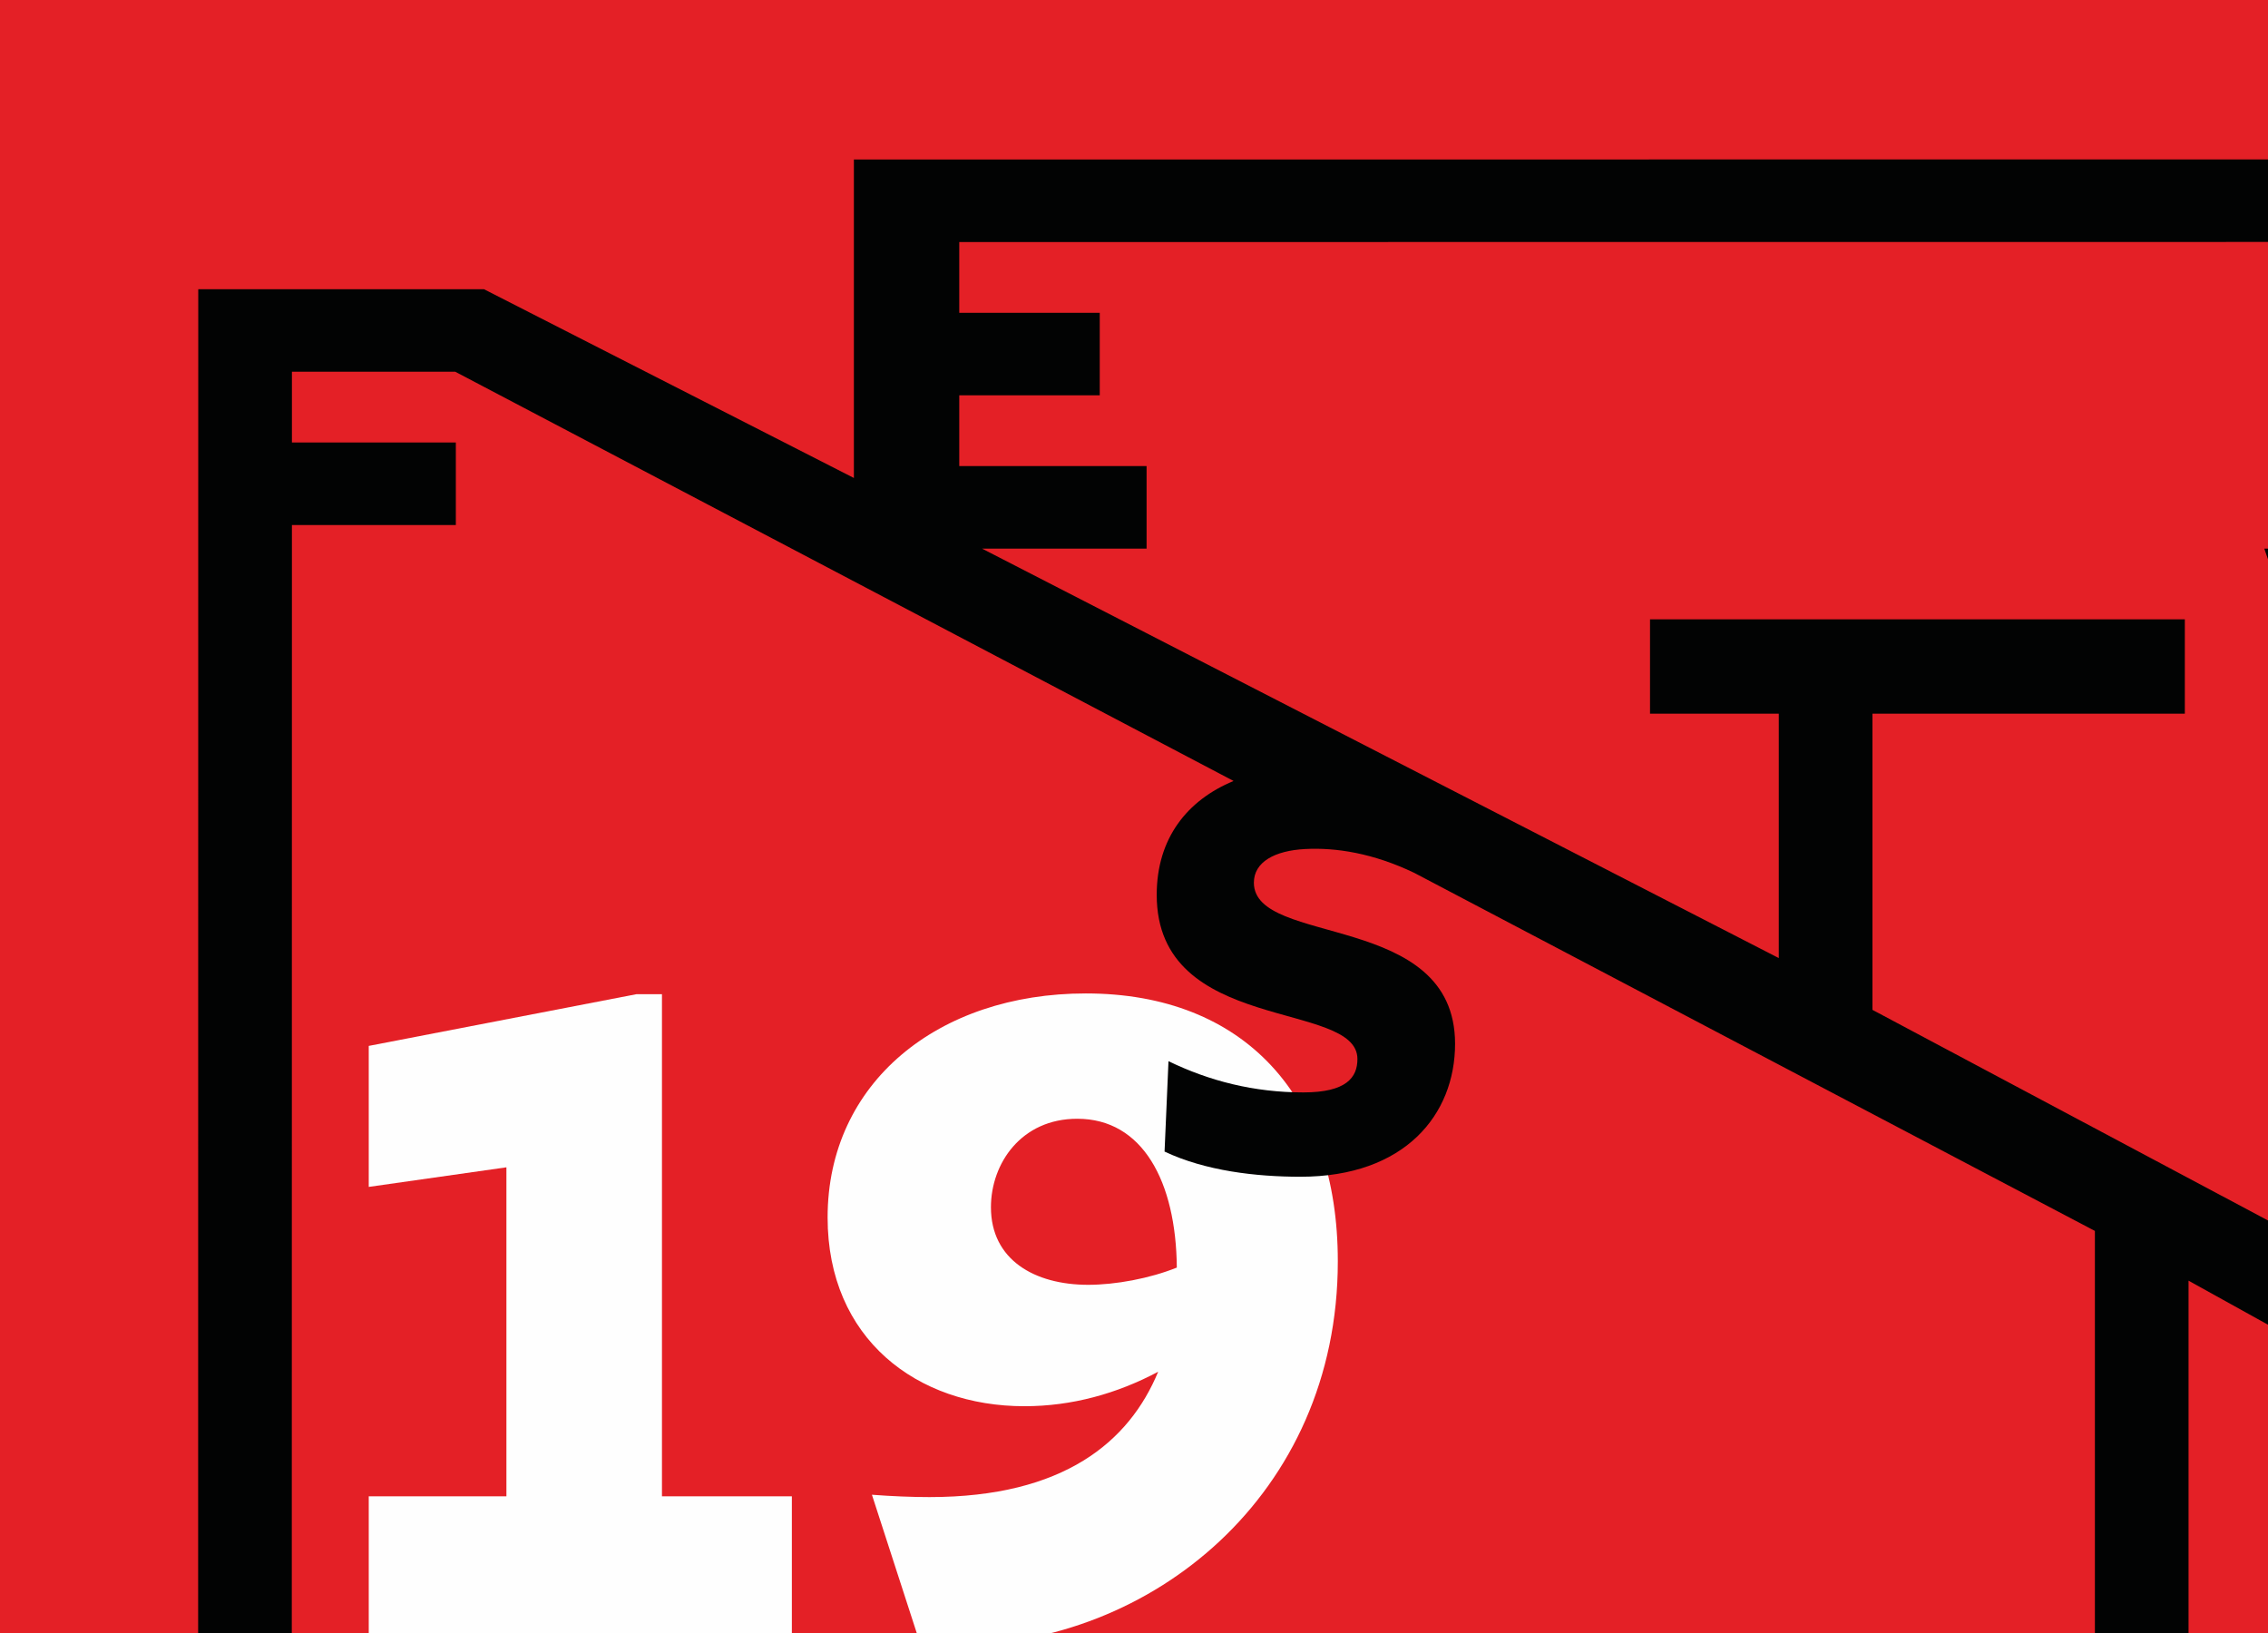
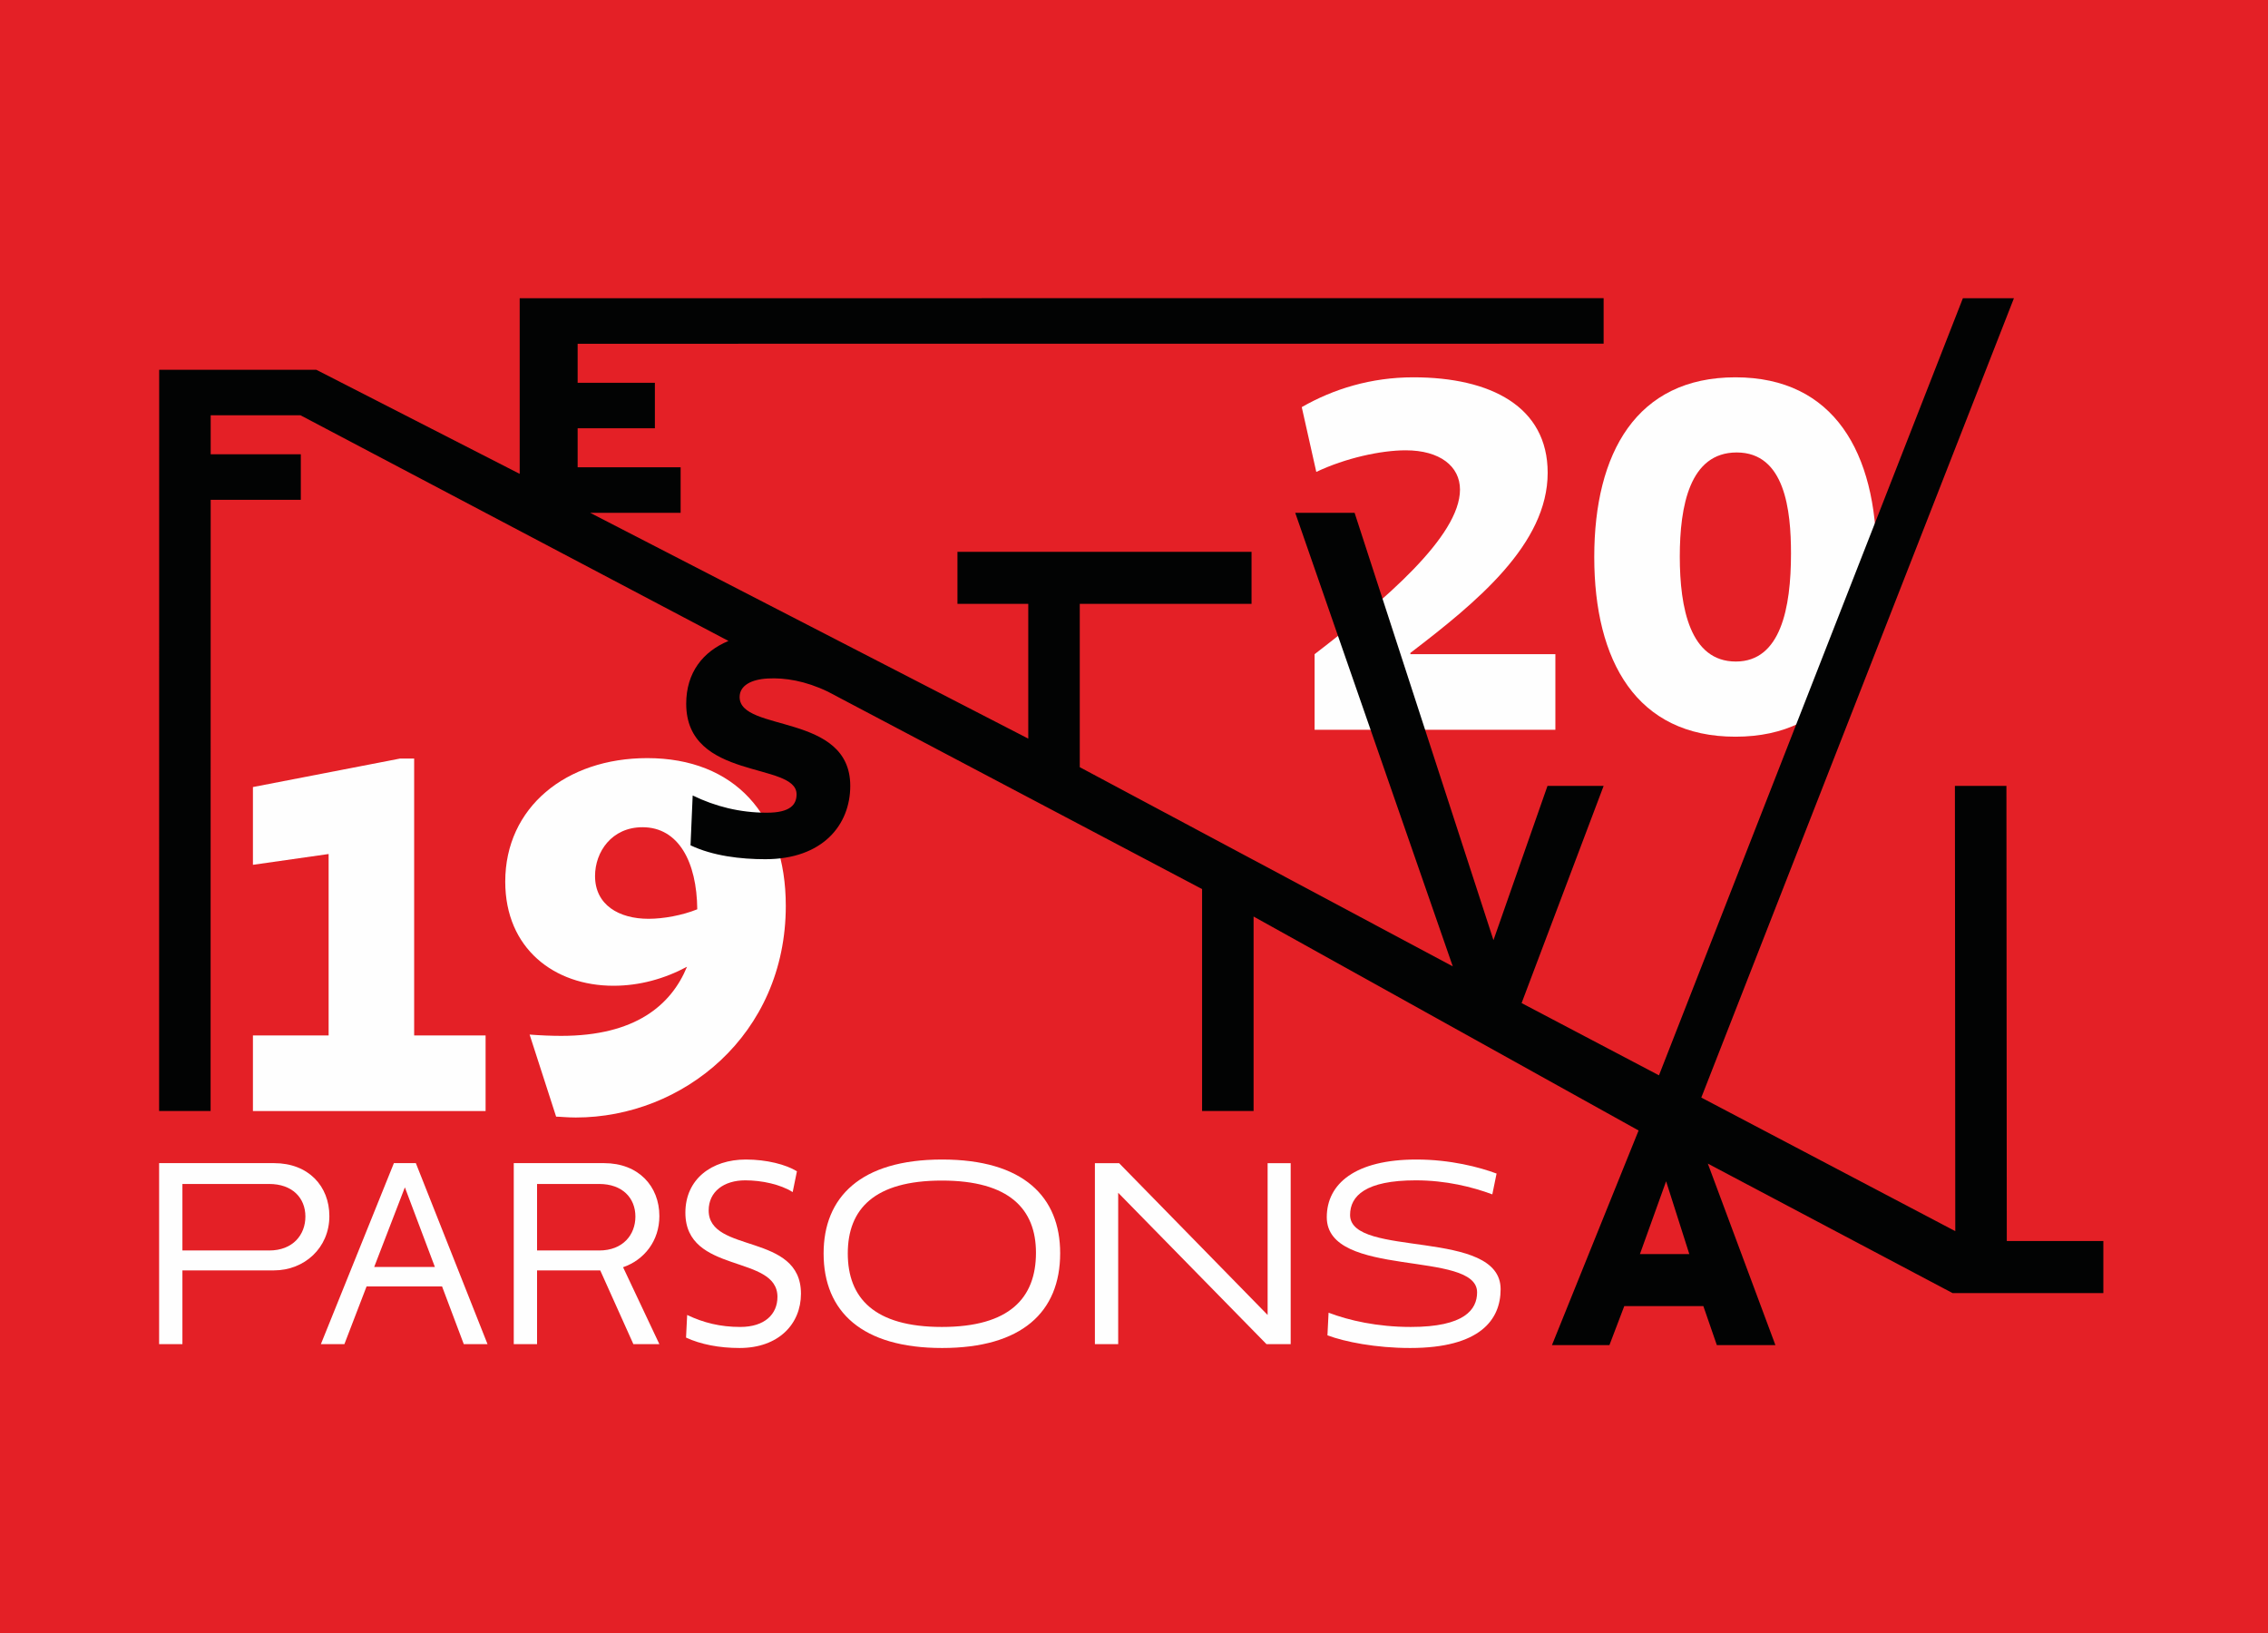
<svg xmlns="http://www.w3.org/2000/svg" width="200px" height="144px" viewBox="0 0 200 144" version="1.1" style="background: #FFFFFF;">
  <defs />
  <g id="preview/festival" stroke="none" stroke-width="1" fill="none" fill-rule="evenodd">
-     <g id="Group" transform="translate(-20, -39)">
+     <g id="Group" transform="translate(-8, -3)">
      <g id="Page-1">
-         <polygon id="Fill-1" fill="#E42026" points="0 272 391 272 391 0 0 0" />
-         <g id="Group-26" transform="translate(37.41627, 52.52414)">
-           <polygon id="Fill-20" fill="#FEFEFE" points="15.101 130.509 15.101 118.421 27.241 118.421 27.241 89.411 15.101 91.138 15.101 78.705 38.696 74.147 40.958 74.147 40.958 118.421 52.413 118.421 52.413 130.509" />
-           <path d="M86.36,98.253 C86.292,90.654 83.342,85.129 77.58,85.129 C72.643,85.129 69.968,89.066 69.968,92.934 C69.968,97.562 73.809,99.772 78.542,99.772 C80.942,99.772 83.959,99.219 86.36,98.253 Z M59.473,118.284 C61.257,118.421 63.041,118.491 64.55,118.491 C76.416,118.491 82.175,113.586 84.714,107.439 C81.079,109.373 77.1,110.478 72.917,110.478 C63.452,110.478 55.565,104.539 55.565,93.832 C55.565,81.952 65.304,74.078 78.335,74.078 C92.327,74.078 100.557,83.195 100.557,97.7 C100.557,118.353 84.028,131.545 66.882,131.545 C65.509,131.545 64.275,131.407 63.726,131.407 L59.473,118.284 Z" id="Fill-22" fill="#FEFEFE" />
-           <path d="M237.538,153.379 L241.734,141.743 L245.456,153.379 L237.538,153.379 Z M296.371,151.3 L296.311,78.521 L288.051,78.521 L288.111,149.72 L247.379,128.359 L297.515,0.542 L289.329,0.542 L240.59,124.799 L218.561,113.247 L231.714,78.521 L222.713,78.521 L214.048,103.186 L191.777,34.853 L182.256,34.853 L207.523,107.378 L147.704,75.527 L147.704,49.408 L175.25,49.408 L175.25,41.091 L128.088,41.091 L128.088,49.408 L139.443,49.408 L139.443,70.96 L69.181,34.853 L83.693,34.853 L83.693,27.575 L67.175,27.575 L67.175,21.337 L79.563,21.337 L79.563,14.058 L67.175,14.058 L67.175,7.82 L231.714,7.808 L231.714,0.53 L57.883,0.542 L57.883,28.624 L25.262,11.979 L0.067,11.979 L0.056,130.505 L8.315,130.505 L8.327,32.773 L22.781,32.773 L22.781,25.495 L8.327,25.495 L8.327,19.257 L22.732,19.257 L91.365,55.343 C87.282,57.033 84.587,60.388 84.587,65.387 C84.587,77.719 102.286,74.631 102.286,79.861 C102.286,81.473 101.333,82.806 97.525,82.806 C93.155,82.806 89.217,81.794 85.625,80.052 L85.279,88.022 C88.871,89.722 93.328,90.243 97.266,90.243 C106.483,90.243 110.897,84.75 110.897,78.518 C110.897,66.795 93.155,69.977 93.155,64.311 C93.155,62.48 95.004,61.483 97.683,61.344 C100.384,61.202 103.671,61.706 107.3,63.447 L167.319,95.021 L167.319,130.505 L175.577,130.505 L175.577,99.408 L237.324,133.625 L237.32,133.625 L223.43,167.935 L232.647,167.935 L235.028,161.697 L247.707,161.697 L249.87,167.935 L259.261,167.935 L248.425,138.916 L287.668,159.617 L311.856,159.617 L311.856,151.3 L296.371,151.3 Z" id="Fill-24" fill="#020303" />
+         <polygon id="Fill-1" fill="#E42026" points="0 150 215 150 215 0 0 0" />
+         <g id="Group-26" transform="translate(22, 29)">
+           <path d="M2.086,78.403 L2.086,84.269 L9.731,84.269 C11.844,84.269 12.931,82.872 12.931,81.277 C12.931,79.64 11.786,78.403 9.731,78.403 L2.086,78.403 Z M0.031,76.567 L10.165,76.567 C13.207,76.567 15.045,78.603 15.045,81.236 C15.045,84.05 12.832,86.024 10.165,86.024 L2.086,86.024 L2.086,92.529 L0.031,92.529 L0.031,76.567 Z" id="Fill-2" fill="#FEFEFE" />
+           <path d="M18.997,85.725 L24.35,85.725 L21.703,78.702 L18.997,85.725 Z M24.983,87.441 L18.325,87.441 L16.369,92.529 L14.296,92.529 L20.735,76.567 L22.671,76.567 L28.992,92.529 L26.898,92.529 L24.983,87.441 Z" id="Fill-4" fill="#FEFEFE" />
+           <path d="M33.36,78.403 L33.36,84.269 L38.832,84.269 C40.945,84.269 42.032,82.872 42.032,81.277 C42.032,79.64 40.886,78.403 38.832,78.403 L33.36,78.403 Z M31.305,76.567 L39.266,76.567 C42.309,76.567 44.146,78.603 44.146,81.236 C44.146,83.431 42.802,85.107 40.945,85.746 L44.146,92.529 L41.854,92.529 L38.931,86.024 L33.36,86.024 L33.36,92.529 L31.305,92.529 L31.305,76.567 Z" id="Fill-6" fill="#FEFEFE" />
+           <path d="M46.439,80.937 C46.439,77.984 48.75,76.248 51.772,76.248 C53.609,76.248 55.309,76.688 56.276,77.286 L55.901,79.121 C54.834,78.443 53.194,78.084 51.713,78.084 C49.855,78.084 48.493,79.062 48.493,80.738 C48.493,84.568 56.632,82.673 56.632,88.08 C56.632,90.754 54.656,92.868 51.219,92.868 C49.422,92.868 47.782,92.548 46.497,91.95 L46.596,89.955 C48.019,90.634 49.501,91.012 51.278,91.012 C53.451,91.012 54.558,89.875 54.558,88.359 C54.558,84.588 46.439,86.384 46.439,80.937" id="Fill-8" fill="#FEFEFE" />
+           <path d="M69.058,91.012 C75.024,91.012 77.355,88.459 77.355,84.469 C77.355,80.638 75.024,78.104 69.058,78.104 C63.093,78.104 60.761,80.618 60.761,84.528 C60.761,88.459 63.093,91.012 69.058,91.012 M69.078,76.248 C76.249,76.248 79.489,79.54 79.489,84.508 C79.489,89.696 76.11,92.868 69.078,92.868 C62.026,92.868 58.628,89.676 58.628,84.528 C58.628,79.601 61.848,76.248 69.078,76.248" id="Fill-10" fill="#FEFEFE" />
+           <polygon id="Fill-12" fill="#FEFEFE" points="97.684 92.529 84.606 79.181 84.606 92.529 82.552 92.529 82.552 76.568 84.686 76.568 97.783 89.955 97.783 76.568 99.817 76.568 99.817 92.529" />
+           <path d="M103,81.336 C103,78.383 105.508,76.248 110.902,76.248 C113.924,76.248 116.472,76.927 117.973,77.485 L117.598,79.32 C115.82,78.662 113.509,78.084 110.843,78.084 C106.417,78.084 105.055,79.461 105.055,81.136 C105.055,84.967 118.33,82.273 118.33,87.681 C118.33,90.354 116.551,92.868 110.348,92.868 C107.326,92.868 104.6,92.329 103.059,91.751 L103.158,89.755 C104.936,90.434 107.444,91.012 110.408,91.012 C115.149,91.012 116.255,89.477 116.255,87.959 C116.255,84.189 103,86.783 103,81.336" id="Fill-14" fill="#FEFEFE" />
+           <path d="M101.925,38.354 L101.925,31.687 C108.072,26.965 114.747,21.289 114.747,17.175 C114.747,15.118 112.975,13.709 109.958,13.709 C107.77,13.709 104.64,14.394 102.075,15.614 L100.793,9.9 C103.584,8.3 106.903,7.272 110.637,7.272 C117.463,7.272 122.479,9.862 122.479,15.689 C122.479,21.974 116.256,27.079 110.373,31.574 L110.373,31.687 L123.158,31.687 L123.158,38.354 L101.925,38.354 Z" id="Fill-16" fill="#FEFEFE" />
+           <path d="M139.071,32.335 C143.031,32.335 143.936,27.612 143.936,22.812 C143.936,19.004 143.408,13.899 139.147,13.899 C134.998,13.899 134.13,18.623 134.13,23.08 C134.13,27.612 135.036,32.335 139.071,32.335 M139.033,7.272 C147.745,7.272 151.479,13.937 151.479,23.117 C151.479,32.297 147.745,38.963 139.033,38.963 C130.321,38.963 126.587,32.297 126.587,23.117 C126.587,13.937 130.321,7.272 139.033,7.272" id="Fill-18" fill="#FEFEFE" />
+           <polygon id="Fill-20" fill="#FEFEFE" points="8.304 71.972 8.304 65.306 14.979 65.306 14.979 49.308 8.304 50.26 8.304 43.403 21.278 40.89 22.522 40.89 22.522 65.306 28.821 65.306 28.821 71.972" />
+           <path d="M47.487,54.183 C47.45,49.993 45.828,46.946 42.659,46.946 C39.944,46.946 38.473,49.117 38.473,51.25 C38.473,53.803 40.585,55.021 43.188,55.021 C44.508,55.021 46.167,54.717 47.487,54.183 Z M32.703,65.23 C33.684,65.306 34.665,65.344 35.494,65.344 C42.019,65.344 45.186,62.639 46.582,59.25 C44.583,60.316 42.395,60.925 40.095,60.925 C34.89,60.925 30.554,57.65 30.554,51.746 C30.554,45.194 35.909,40.852 43.074,40.852 C50.768,40.852 55.294,45.88 55.294,53.879 C55.294,65.268 46.205,72.543 36.776,72.543 C36.022,72.543 35.343,72.467 35.041,72.467 L32.703,65.23 Z" id="Fill-22" fill="#FEFEFE" />
+           <path d="M130.615,84.584 L132.923,78.167 L134.969,84.584 L130.615,84.584 Z M162.966,83.437 L162.933,43.302 L158.391,43.302 L158.424,82.566 L136.027,70.786 L163.595,0.299 L159.094,0.299 L132.294,68.823 L120.18,62.453 L127.413,43.302 L122.463,43.302 L117.699,56.904 L105.453,19.22 L100.218,19.22 L114.111,59.216 L81.218,41.651 L81.218,27.247 L96.365,27.247 L96.365,22.66 L70.432,22.66 L70.432,27.247 L76.676,27.247 L76.676,39.132 L38.041,19.22 L46.02,19.22 L46.02,15.207 L36.938,15.207 L36.938,11.767 L43.75,11.767 L43.75,7.753 L36.938,7.753 L36.938,4.313 L127.413,4.306 L127.413,0.292 L31.828,0.299 L31.828,15.785 L13.891,6.606 L0.037,6.606 L0.031,71.97 L4.572,71.97 L4.579,18.073 L12.527,18.073 L12.527,14.06 L4.579,14.06 L4.579,10.62 L12.5,10.62 L50.239,30.52 C47.994,31.452 46.512,33.302 46.512,36.059 C46.512,42.86 56.244,41.157 56.244,44.041 C56.244,44.93 55.72,45.665 53.626,45.665 C51.223,45.665 49.058,45.107 47.083,44.146 L46.893,48.541 C48.868,49.479 51.319,49.766 53.484,49.766 C58.552,49.766 60.979,46.737 60.979,43.3 C60.979,36.835 51.223,38.59 51.223,35.466 C51.223,34.456 52.24,33.906 53.713,33.83 C55.198,33.751 57.006,34.029 59.001,34.989 L92.004,52.401 L92.004,71.97 L96.545,71.97 L96.545,54.821 L130.498,73.69 L130.496,73.69 L122.858,92.611 L127.926,92.611 L129.235,89.171 L136.207,89.171 L137.396,92.611 L142.56,92.611 L136.602,76.608 L158.18,88.024 L171.481,88.024 L171.481,83.437 L162.966,83.437 Z" id="Fill-24" fill="#020303" />
        </g>
      </g>
    </g>
  </g>
</svg>
